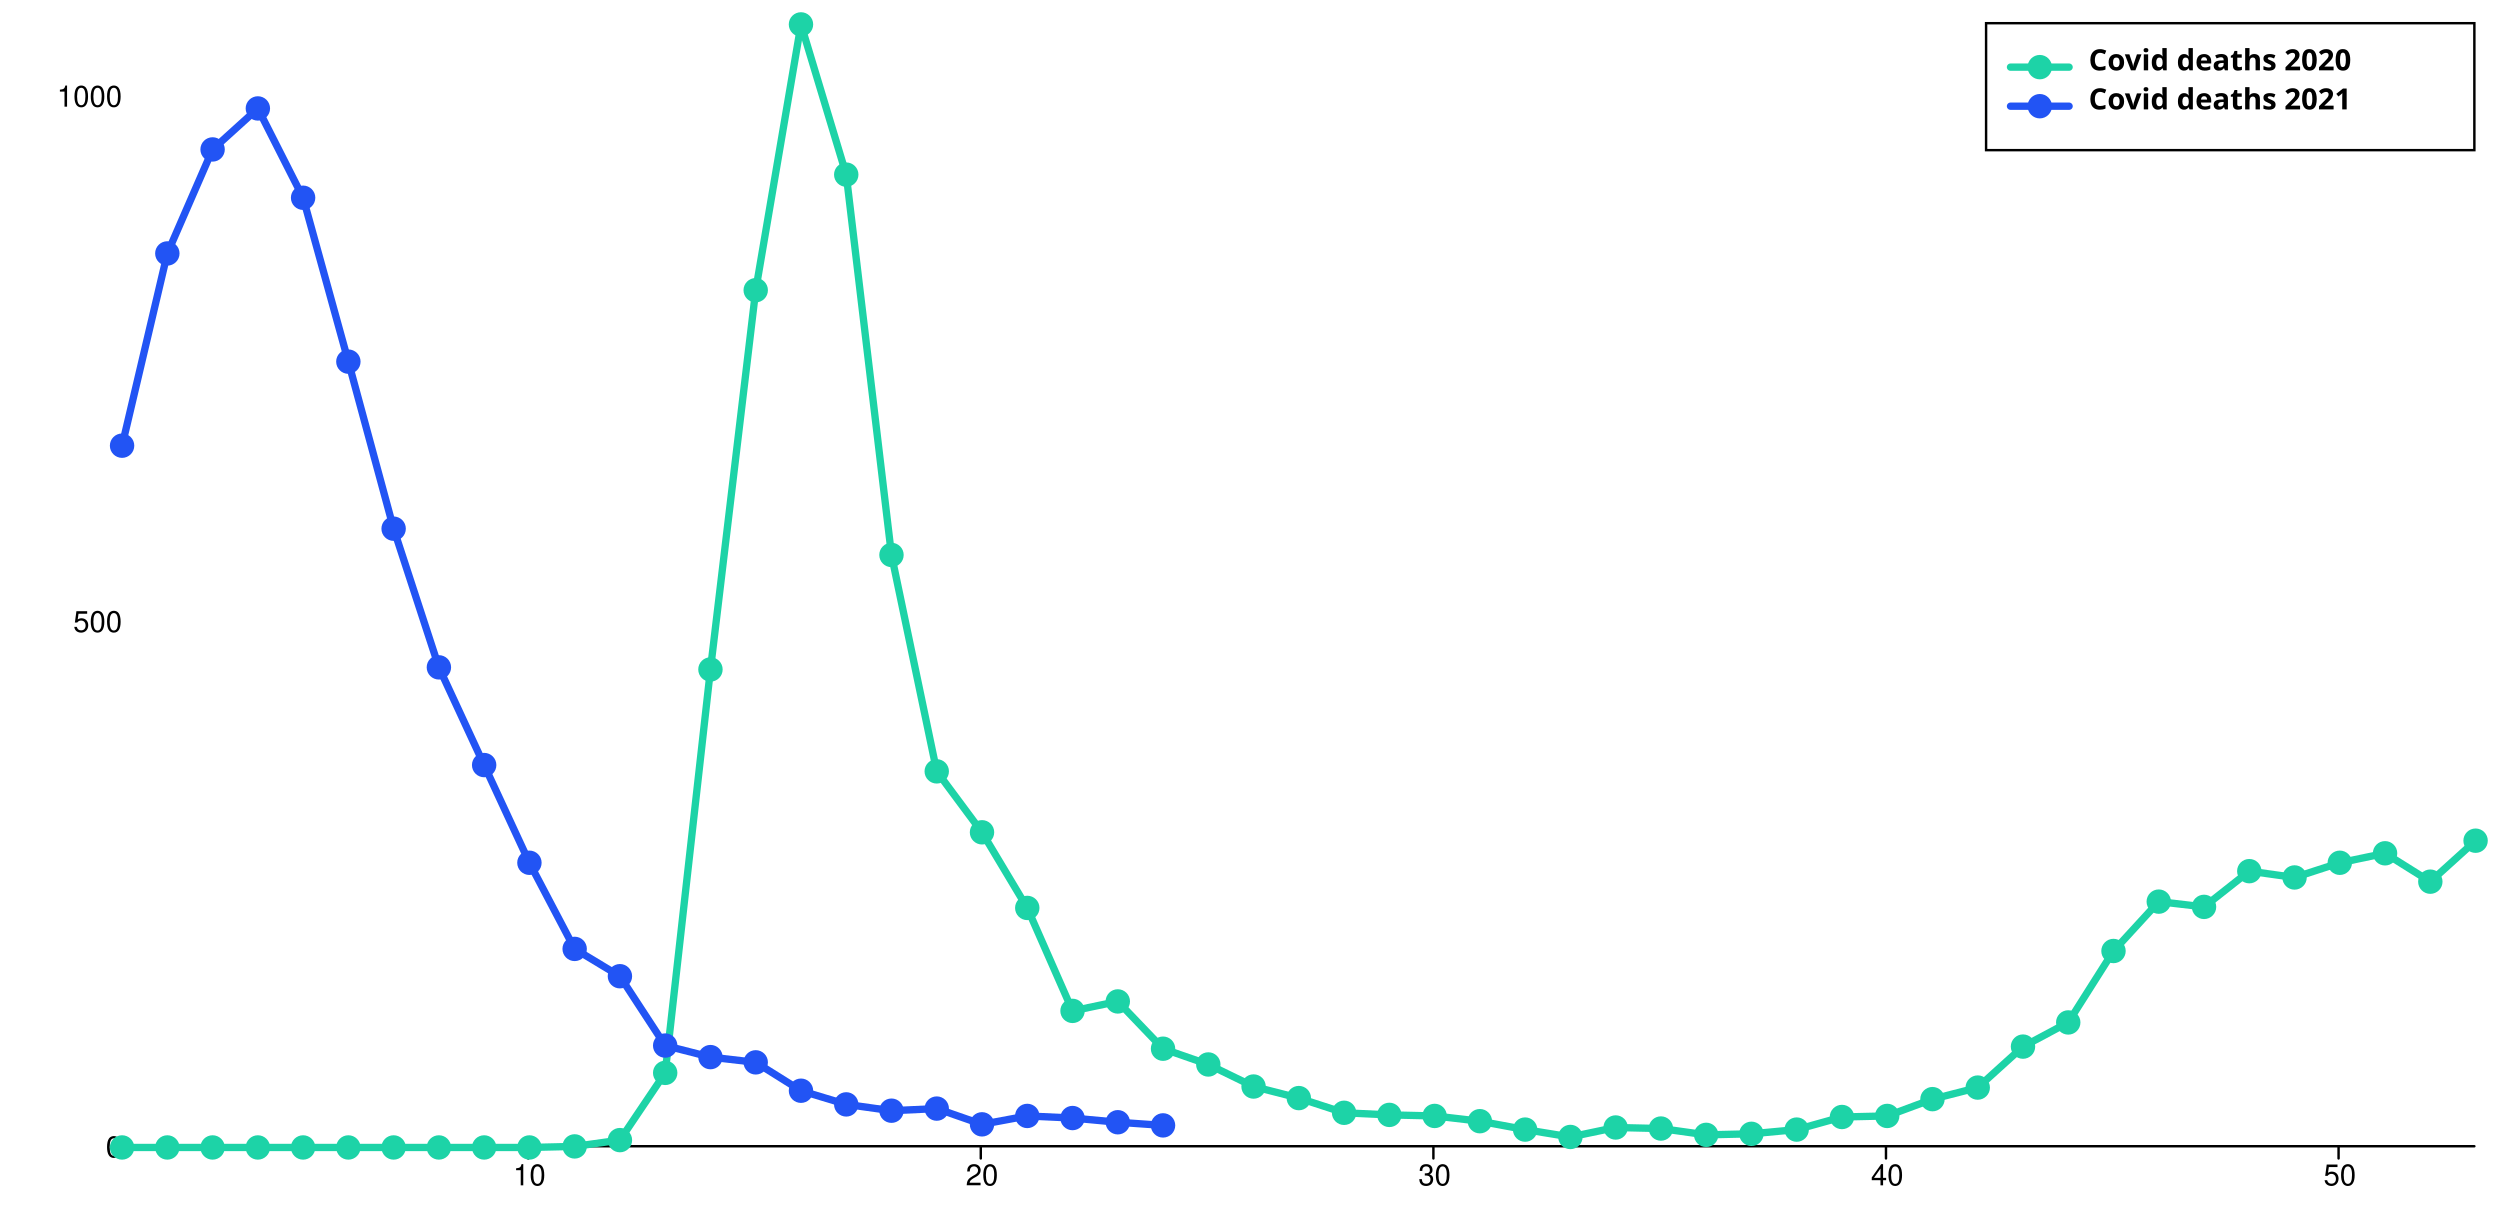
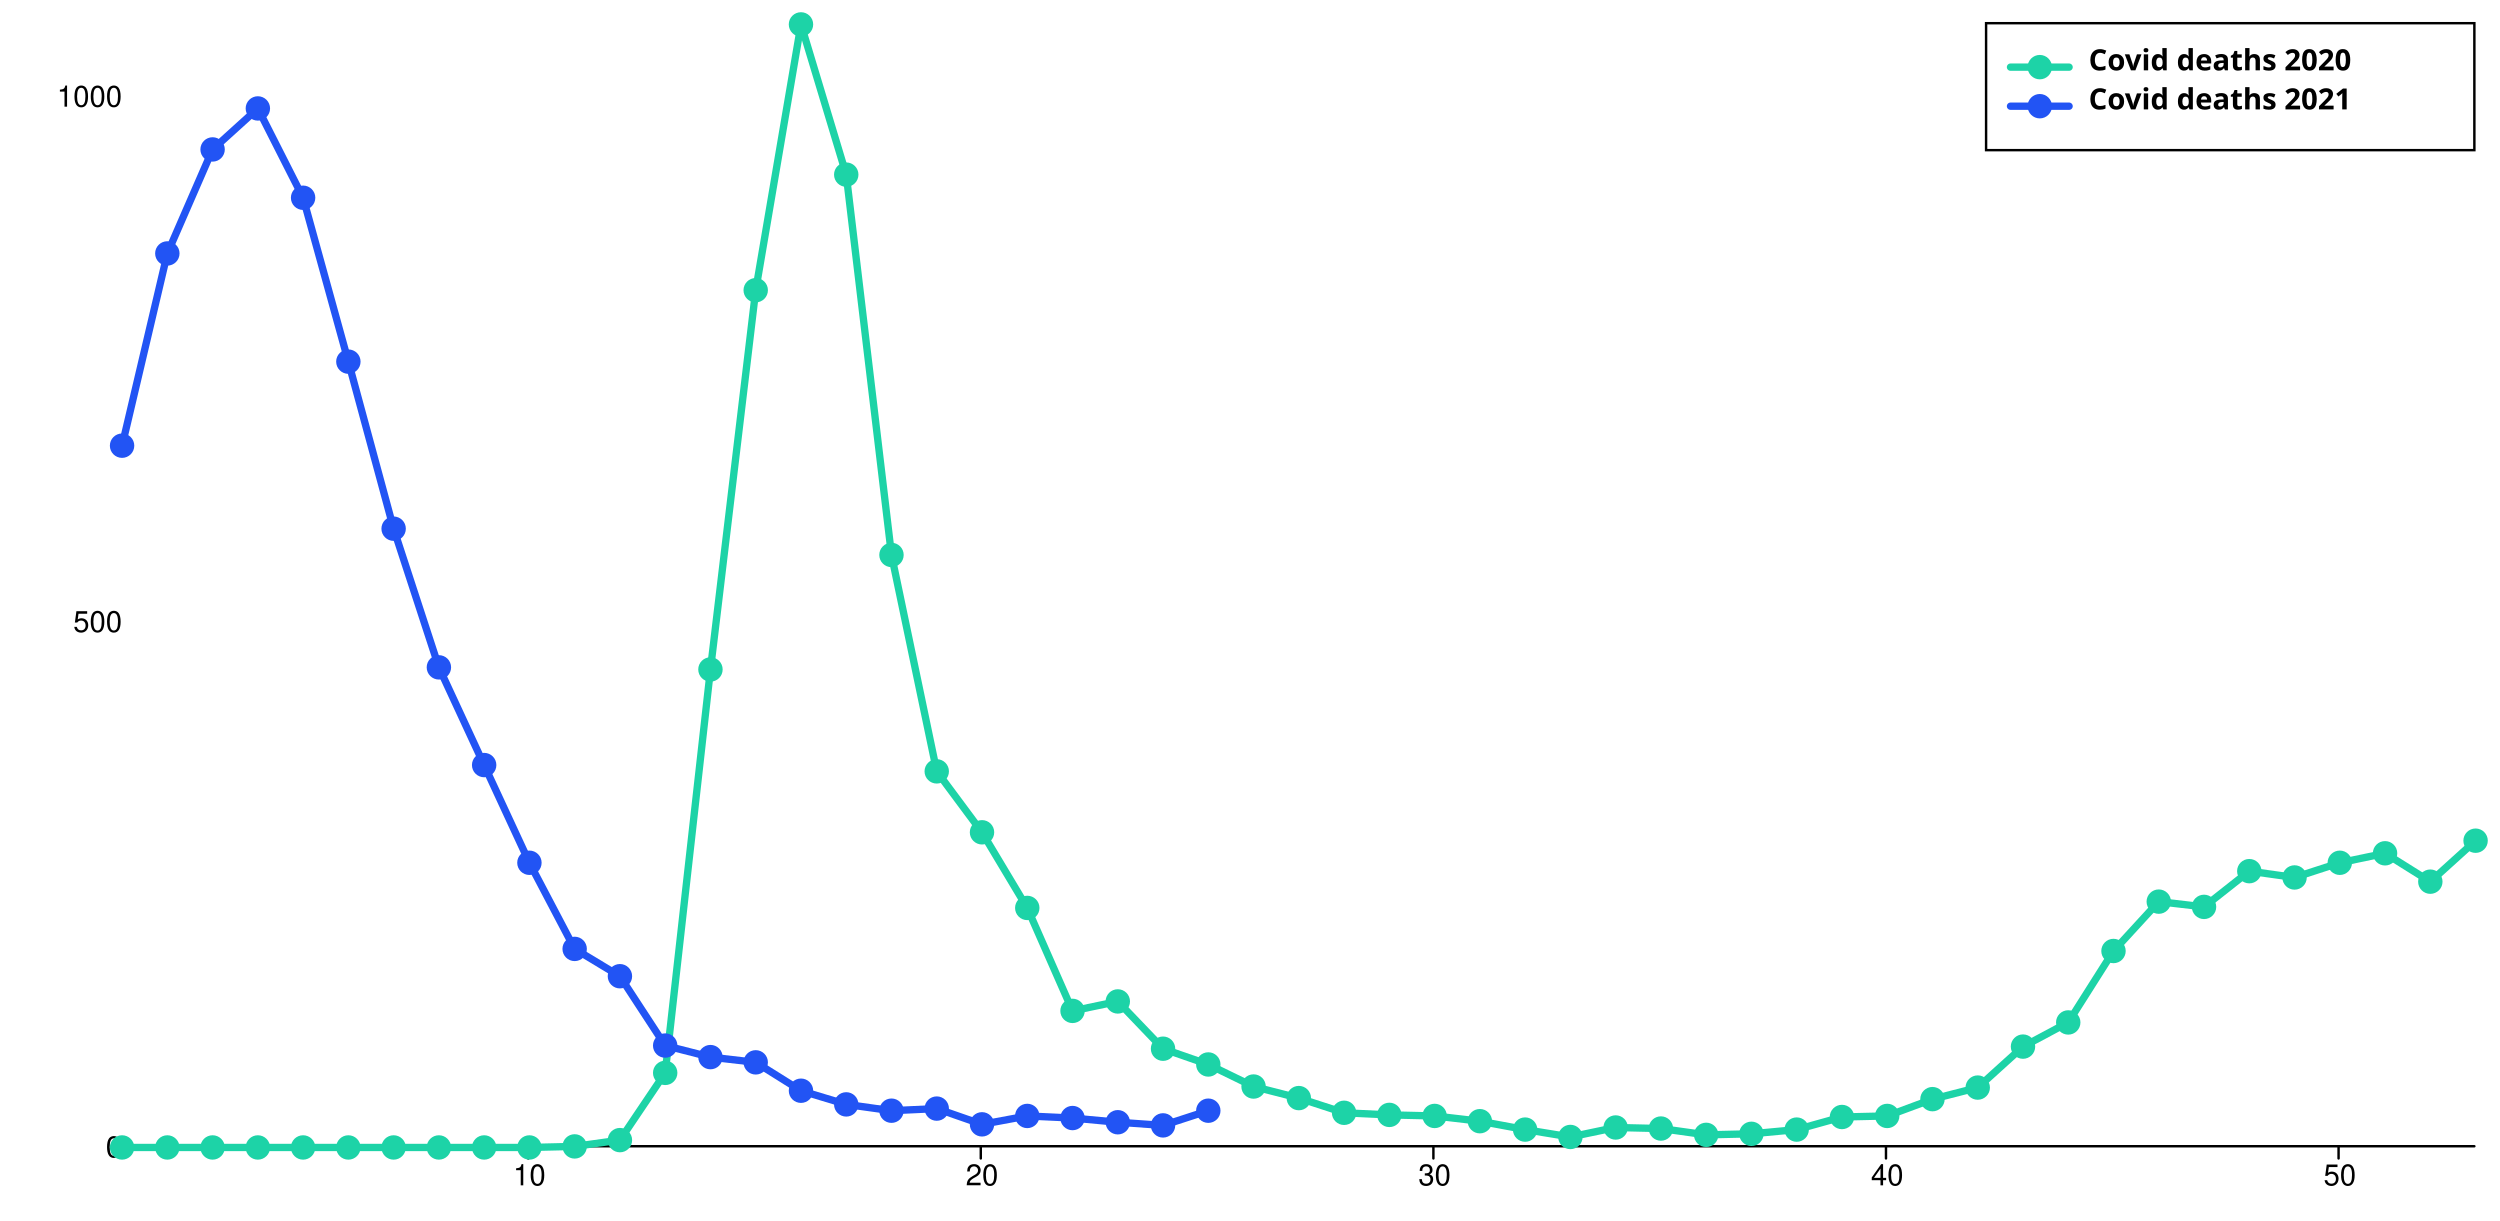
<svg xmlns="http://www.w3.org/2000/svg" width="1024" height="500" viewBox="0 0 1024 500" style="overflow:display" preserveAspectRatio="xMinYMin meet" overflow="visible">
  <defs>
    <style>
	.data-series path.line { fill-opacity: 0; stroke: black; }
	.data-series:hover path.line, .data-series.on path.line { cursor:pointer; }
	.data-series path.line.dotted { stroke-dasharray: 12 20 }
	#covid-deaths-2020-under65:hover path.line, #covid-deaths-2020-under65.on path.line { stroke-width: 5; }
	.data-series-0:hover circle, .data-series-0.on circle { display: inline; cursor:pointer; }
	#covid-deaths-2021-under65:hover path.line, #covid-deaths-2021-under65.on path.line { stroke-width: 5; }
	.data-series-1:hover circle, .data-series-1.on circle { display: inline; cursor:pointer; }
	.key rect { fill:transparent;stroke-width:1;stroke:black; }
	.key text { text-anchor:start;dominant-baseline:hanging;font-weight:bold;fill:black;stroke-width:0;font-family:sans-serif; }
	.graph-grid { font-family: "Helvetica Neue",Helvetica,Arial,"Lucida Grande",sans-serif; }
	.graph-grid line { stroke: black; stroke-width: 1; stroke-linecap: round; }
	.graph-grid.graph-grid-x text { text-anchor: middle; dominant-baseline: hanging; transform: translateY(10px); }
	.graph-grid.graph-grid-y text { text-anchor: end; dominant-baseline: middle; transform: translateX(-10px); }
	</style>
  </defs>
  <g class="graph-grid graph-grid-y">
    <line x1="49.50" y1="469.50" x2="1013.50" y2="469.50" data-left="50" />
    <text x="60" y="470" text-anchor="end">0</text>
    <text x="60" y="254.846" text-anchor="end">500</text>
    <text x="60" y="39.691" text-anchor="end">1000</text>
    <text style="text-anchor:middle;dominant-baseline:hanging;font-weight:bold;transform: translateY(240px) rotate(-90deg);" />
  </g>
  <g class="graph-grid graph-grid-x">
    <line class="tick" x1="216.35" y1="469.50" x2="216.35" y2="474.50" />
    <text x="216.846" y="470" text-anchor="middle">10</text>
    <line class="tick" x1="401.73" y1="469.50" x2="401.73" y2="474.50" />
    <text x="402.231" y="470" text-anchor="middle">20</text>
    <line class="tick" x1="587.12" y1="469.50" x2="587.12" y2="474.50" />
    <text x="587.615" y="470" text-anchor="middle">30</text>
    <line class="tick" x1="772.50" y1="469.50" x2="772.50" y2="474.50" />
    <text x="773" y="470" text-anchor="middle">40</text>
    <line class="tick" x1="957.88" y1="469.50" x2="957.88" y2="474.50" />
    <text x="958.385" y="470" text-anchor="middle">50</text>
    <text style="text-anchor:middle;dominant-baseline:hanging;font-weight:bold;transform: translateY(240px) rotate(-90deg);" />
  </g>
  <g id="covid-deaths-2020-under65" class="data-series data-series-0">
    <path d="M 50.00,470.00L 68.54,470.00L 87.08,470.00L 105.62,470.00L 124.15,470.00L 142.69,470.00L 161.23,470.00L 179.77,470.00L 198.31,470.00L 216.85,470.00L 235.38,469.57L 253.92,466.99L 272.46,439.45L 291.00,274.21L 309.54,118.87L 328.08,10.00L 346.62,71.53L 365.15,227.31L 383.69,315.95L 402.23,340.91L 420.77,371.89L 439.31,414.06L 457.85,410.19L 476.38,429.55L 494.92,436.01L 513.46,445.04L 532.00,449.78L 550.54,455.80L 569.08,456.66L 587.62,457.09L 606.15,459.24L 624.69,462.68L 643.23,465.70L 661.77,461.82L 680.31,462.25L 698.85,464.84L 717.38,464.41L 735.92,462.68L 754.46,457.52L 773.00,457.09L 791.54,450.21L 810.08,445.47L 828.62,428.69L 847.15,418.79L 865.69,389.53L 884.23,369.31L 902.77,371.46L 921.31,356.83L 939.85,359.41L 958.38,353.39L 976.92,349.51L 995.46,361.13L 1014.00,344.35" class="line" style="stroke:#1DD3A7" stroke-width="3" stroke-linecap="round" />
    <circle cx="50.00" cy="470.00" data-y="0.00" data-x="1" r="5" fill="#1DD3A7" />
    <circle cx="68.54" cy="470.00" data-y="0.00" data-x="2" r="5" fill="#1DD3A7" />
    <circle cx="87.08" cy="470.00" data-y="0.00" data-x="3" r="5" fill="#1DD3A7" />
    <circle cx="105.62" cy="470.00" data-y="0.00" data-x="4" r="5" fill="#1DD3A7" />
    <circle cx="124.15" cy="470.00" data-y="0.00" data-x="5" r="5" fill="#1DD3A7" />
    <circle cx="142.69" cy="470.00" data-y="0.00" data-x="6" r="5" fill="#1DD3A7" />
    <circle cx="161.23" cy="470.00" data-y="0.00" data-x="7" r="5" fill="#1DD3A7" />
    <circle cx="179.77" cy="470.00" data-y="0.00" data-x="8" r="5" fill="#1DD3A7" />
    <circle cx="198.31" cy="470.00" data-y="0.00" data-x="9" r="5" fill="#1DD3A7" />
    <circle cx="216.85" cy="470.00" data-y="0.00" data-x="10" r="5" fill="#1DD3A7" />
    <circle cx="235.38" cy="469.57" data-y="1.00" data-x="11" r="5" fill="#1DD3A7" />
    <circle cx="253.92" cy="466.99" data-y="7.00" data-x="12" r="5" fill="#1DD3A7" />
    <circle cx="272.46" cy="439.45" data-y="71.00" data-x="13" r="5" fill="#1DD3A7" />
    <circle cx="291.00" cy="274.21" data-y="455.00" data-x="14" r="5" fill="#1DD3A7" />
    <circle cx="309.54" cy="118.87" data-y="816.00" data-x="15" r="5" fill="#1DD3A7" />
    <circle cx="328.08" cy="10.00" data-y="1069.00" data-x="16" r="5" fill="#1DD3A7" />
    <circle cx="346.62" cy="71.53" data-y="926.00" data-x="17" r="5" fill="#1DD3A7" />
    <circle cx="365.15" cy="227.31" data-y="564.00" data-x="18" r="5" fill="#1DD3A7" />
    <circle cx="383.69" cy="315.95" data-y="358.00" data-x="19" r="5" fill="#1DD3A7" />
    <circle cx="402.23" cy="340.91" data-y="300.00" data-x="20" r="5" fill="#1DD3A7" />
    <circle cx="420.77" cy="371.89" data-y="228.00" data-x="21" r="5" fill="#1DD3A7" />
    <circle cx="439.31" cy="414.06" data-y="130.00" data-x="22" r="5" fill="#1DD3A7" />
    <circle cx="457.85" cy="410.19" data-y="139.00" data-x="23" r="5" fill="#1DD3A7" />
    <circle cx="476.38" cy="429.55" data-y="94.00" data-x="24" r="5" fill="#1DD3A7" />
    <circle cx="494.92" cy="436.01" data-y="79.00" data-x="25" r="5" fill="#1DD3A7" />
    <circle cx="513.46" cy="445.04" data-y="58.00" data-x="26" r="5" fill="#1DD3A7" />
    <circle cx="532.00" cy="449.78" data-y="47.00" data-x="27" r="5" fill="#1DD3A7" />
    <circle cx="550.54" cy="455.80" data-y="33.00" data-x="28" r="5" fill="#1DD3A7" />
    <circle cx="569.08" cy="456.66" data-y="31.00" data-x="29" r="5" fill="#1DD3A7" />
    <circle cx="587.62" cy="457.09" data-y="30.00" data-x="30" r="5" fill="#1DD3A7" />
    <circle cx="606.15" cy="459.24" data-y="25.00" data-x="31" r="5" fill="#1DD3A7" />
    <circle cx="624.69" cy="462.68" data-y="17.00" data-x="32" r="5" fill="#1DD3A7" />
    <circle cx="643.23" cy="465.70" data-y="10.00" data-x="33" r="5" fill="#1DD3A7" />
    <circle cx="661.77" cy="461.82" data-y="19.00" data-x="34" r="5" fill="#1DD3A7" />
    <circle cx="680.31" cy="462.25" data-y="18.00" data-x="35" r="5" fill="#1DD3A7" />
    <circle cx="698.85" cy="464.84" data-y="12.00" data-x="36" r="5" fill="#1DD3A7" />
    <circle cx="717.38" cy="464.41" data-y="13.00" data-x="37" r="5" fill="#1DD3A7" />
    <circle cx="735.92" cy="462.68" data-y="17.00" data-x="38" r="5" fill="#1DD3A7" />
    <circle cx="754.46" cy="457.52" data-y="29.00" data-x="39" r="5" fill="#1DD3A7" />
    <circle cx="773.00" cy="457.09" data-y="30.00" data-x="40" r="5" fill="#1DD3A7" />
    <circle cx="791.54" cy="450.21" data-y="46.00" data-x="41" r="5" fill="#1DD3A7" />
    <circle cx="810.08" cy="445.47" data-y="57.00" data-x="42" r="5" fill="#1DD3A7" />
    <circle cx="828.62" cy="428.69" data-y="96.00" data-x="43" r="5" fill="#1DD3A7" />
    <circle cx="847.15" cy="418.79" data-y="119.00" data-x="44" r="5" fill="#1DD3A7" />
    <circle cx="865.69" cy="389.53" data-y="187.00" data-x="45" r="5" fill="#1DD3A7" />
    <circle cx="884.23" cy="369.31" data-y="234.00" data-x="46" r="5" fill="#1DD3A7" />
    <circle cx="902.77" cy="371.46" data-y="229.00" data-x="47" r="5" fill="#1DD3A7" />
    <circle cx="921.31" cy="356.83" data-y="263.00" data-x="48" r="5" fill="#1DD3A7" />
    <circle cx="939.85" cy="359.41" data-y="257.00" data-x="49" r="5" fill="#1DD3A7" />
    <circle cx="958.38" cy="353.39" data-y="271.00" data-x="50" r="5" fill="#1DD3A7" />
    <circle cx="976.92" cy="349.51" data-y="280.00" data-x="51" r="5" fill="#1DD3A7" />
    <circle cx="995.46" cy="361.13" data-y="253.00" data-x="52" r="5" fill="#1DD3A7" />
    <circle cx="1014.00" cy="344.35" data-y="292.00" data-x="53" r="5" fill="#1DD3A7" />
  </g>
  <g id="covid-deaths-2021-under65" class="data-series data-series-1">
-     <path d="M 50.00,182.55L 68.54,103.81L 87.08,61.21L 105.62,44.42L 124.15,81.00L 142.69,148.13L 161.23,216.55L 179.77,273.35L 198.31,313.37L 216.85,353.39L 235.38,388.67L 253.92,399.86L 272.46,428.26L 291.00,432.99L 309.54,435.14L 328.08,446.76L 346.62,452.36L 365.15,454.94L 383.69,454.08L 402.23,460.53L 420.77,457.09L 439.31,457.95L 457.85,459.67L 476.38,460.96" class="line" style="stroke:#2254F4" stroke-width="3" stroke-linecap="round" />
+     <path d="M 50.00,182.55L 68.54,103.81L 87.08,61.21L 105.62,44.42L 124.15,81.00L 142.69,148.13L 161.23,216.55L 179.77,273.35L 198.31,313.37L 216.85,353.39L 235.38,388.67L 253.92,399.86L 272.46,428.26L 291.00,432.99L 309.54,435.14L 328.08,446.76L 346.62,452.36L 365.15,454.94L 383.69,454.08L 402.23,460.53L 420.77,457.09L 439.31,457.95L 457.85,459.67L 476.38,460.96L 494.92,454.94" class="line" style="stroke:#2254F4" stroke-width="3" stroke-linecap="round" />
    <circle cx="50.00" cy="182.55" data-y="668.00" data-x="1" r="5" fill="#2254F4" />
    <circle cx="68.54" cy="103.81" data-y="851.00" data-x="2" r="5" fill="#2254F4" />
    <circle cx="87.08" cy="61.21" data-y="950.00" data-x="3" r="5" fill="#2254F4" />
    <circle cx="105.62" cy="44.42" data-y="989.00" data-x="4" r="5" fill="#2254F4" />
    <circle cx="124.15" cy="81.00" data-y="904.00" data-x="5" r="5" fill="#2254F4" />
    <circle cx="142.69" cy="148.13" data-y="748.00" data-x="6" r="5" fill="#2254F4" />
    <circle cx="161.23" cy="216.55" data-y="589.00" data-x="7" r="5" fill="#2254F4" />
    <circle cx="179.77" cy="273.35" data-y="457.00" data-x="8" r="5" fill="#2254F4" />
    <circle cx="198.31" cy="313.37" data-y="364.00" data-x="9" r="5" fill="#2254F4" />
    <circle cx="216.85" cy="353.39" data-y="271.00" data-x="10" r="5" fill="#2254F4" />
    <circle cx="235.38" cy="388.67" data-y="189.00" data-x="11" r="5" fill="#2254F4" />
    <circle cx="253.92" cy="399.86" data-y="163.00" data-x="12" r="5" fill="#2254F4" />
    <circle cx="272.46" cy="428.26" data-y="97.00" data-x="13" r="5" fill="#2254F4" />
    <circle cx="291.00" cy="432.99" data-y="86.00" data-x="14" r="5" fill="#2254F4" />
    <circle cx="309.54" cy="435.14" data-y="81.00" data-x="15" r="5" fill="#2254F4" />
    <circle cx="328.08" cy="446.76" data-y="54.00" data-x="16" r="5" fill="#2254F4" />
    <circle cx="346.62" cy="452.36" data-y="41.00" data-x="17" r="5" fill="#2254F4" />
    <circle cx="365.15" cy="454.94" data-y="35.00" data-x="18" r="5" fill="#2254F4" />
    <circle cx="383.69" cy="454.08" data-y="37.00" data-x="19" r="5" fill="#2254F4" />
    <circle cx="402.23" cy="460.53" data-y="22.00" data-x="20" r="5" fill="#2254F4" />
    <circle cx="420.77" cy="457.09" data-y="30.00" data-x="21" r="5" fill="#2254F4" />
    <circle cx="439.31" cy="457.95" data-y="28.00" data-x="22" r="5" fill="#2254F4" />
    <circle cx="457.85" cy="459.67" data-y="24.00" data-x="23" r="5" fill="#2254F4" />
    <circle cx="476.38" cy="460.96" data-y="21.00" data-x="24" r="5" fill="#2254F4" />
+     <circle cx="494.92" cy="454.94" data-y="35.00" data-x="25" r="5" fill="#2254F4" />
  </g>
  <g class="key">
    <rect x="813.5" y="9.5" width="200" height="52" />
    <g id="covid-deaths-2020-under65-key">&gt;	<text x="823.5" y="19.5">
        <tspan dx="32" dy="0">Covid deaths 2020</tspan>
      </text>
      <path d="M823.50,27.50 l 24 0" class="line" style="stroke:#1DD3A7" stroke-width="3" stroke-linecap="round" />
      <circle cx="835.50" cy="27.50" r="5" fill="#1DD3A7" />
    </g>
    <g id="covid-deaths-2021-under65-key">&gt;	<text x="823.5" y="35.5">
        <tspan dx="32" dy="0">Covid deaths 2021</tspan>
      </text>
      <path d="M823.50,43.50 l 24 0" class="line" style="stroke:#2254F4" stroke-width="3" stroke-linecap="round" />
      <circle cx="835.50" cy="43.50" r="5" fill="#2254F4" />
    </g>
  </g>
</svg>
